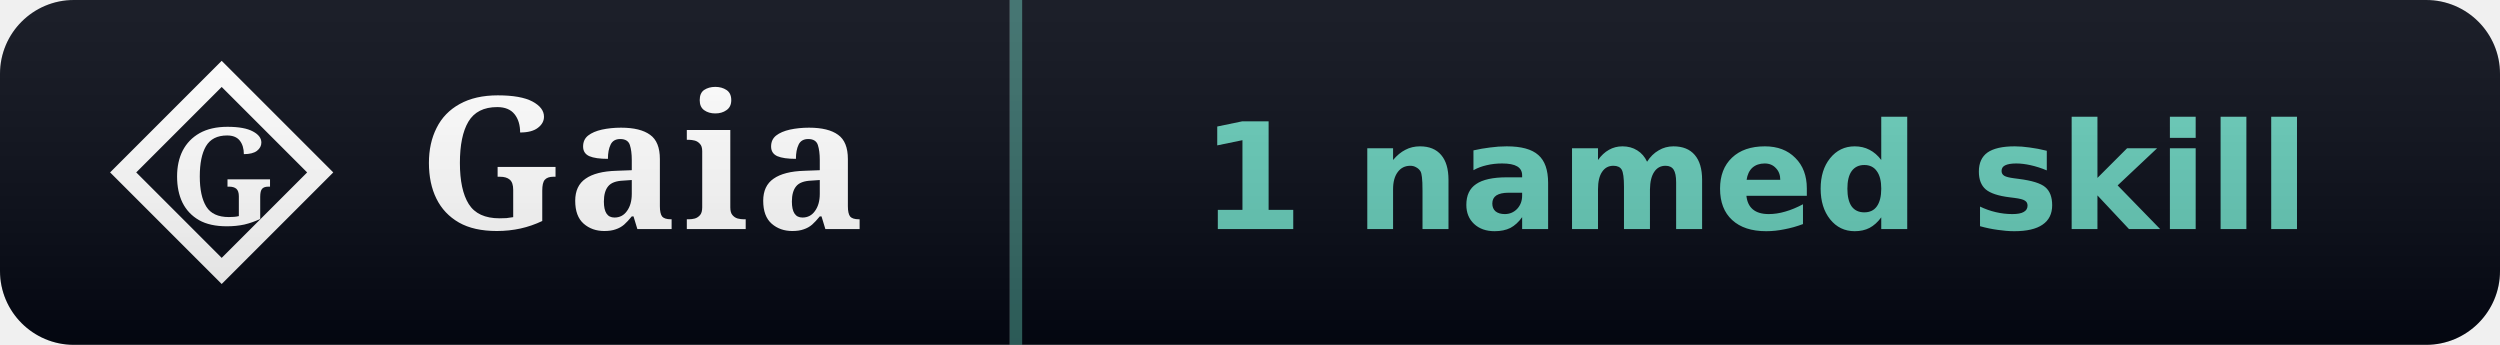
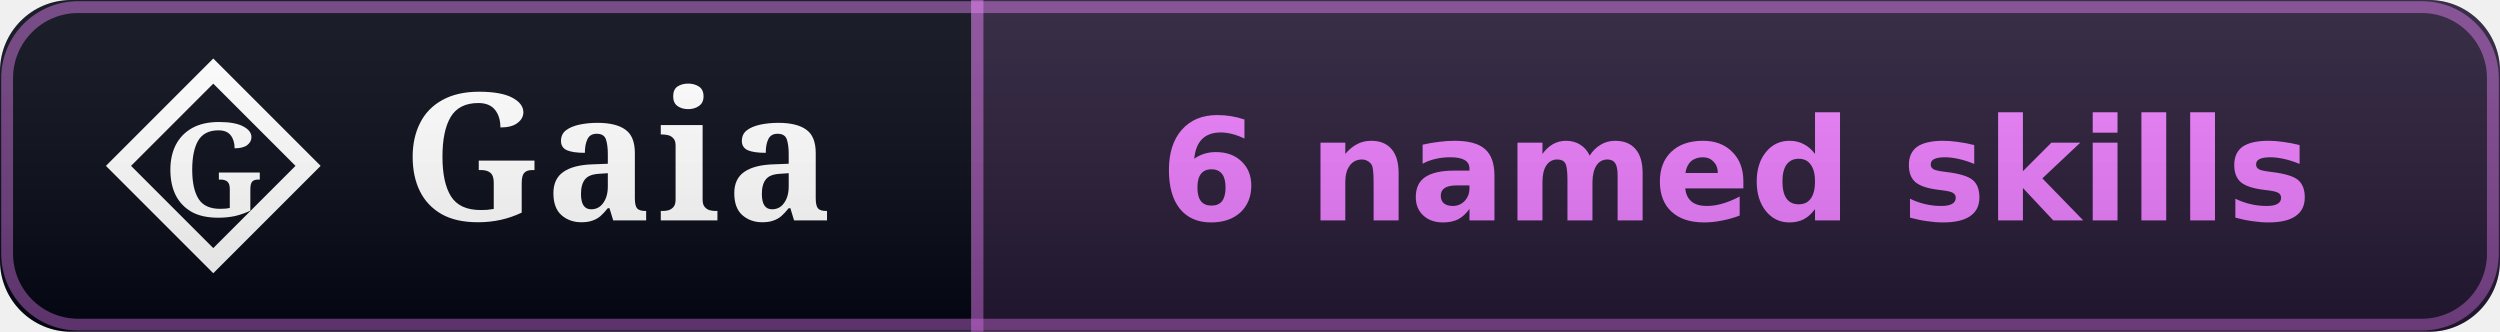
- <svg xmlns="http://www.w3.org/2000/svg" width="203" height="28" viewBox="0 0 203 28" role="img" aria-label="Gaia: 1 named skill">
+ <svg xmlns="http://www.w3.org/2000/svg" width="211" height="28" viewBox="0 0 211 28" role="img" aria-label="Gaia: 6 named skills">
  <linearGradient id="sh" x2="0" y2="100%">
    <stop offset="0" stop-color="#fff" stop-opacity=".10" />
    <stop offset="1" stop-opacity=".14" />
  </linearGradient>
  <clipPath id="rc">
-     <rect width="203" height="28" rx="6" fill="#fff" />
+     <rect width="211" height="28" rx="6" fill="#fff" />
  </clipPath>
  <g clip-path="url(#rc)">
    <rect width="82" height="28" fill="#030712" />
-     <rect x="82.0" width="121.0" height="28" fill="#030712" />
-     <rect x="82.0" width="1" height="28" fill="rgba(99,202,183,0.5)" />
+     <rect x="82.0" width="129.0" height="28" fill="#030712" />
+     <rect x="82.0" width="129.0" height="28" fill="rgba(232,121,249,0.14)" />
+     <rect x="82.0" width="1" height="28" fill="rgba(232,121,249,0.5)" />
    <path d="M 18 6 L 26 14 L 18 22 L 10 14 Z" fill="none" stroke="#ffffff" stroke-width="1.5" stroke-linejoin="miter" />
    <text x="18" y="14" font-family="EB Garamond, Georgia, serif" font-weight="600" font-size="11" fill="#ffffff" text-anchor="middle" dominant-baseline="central">G</text>
    <text x="34" y="18.6" font-family="EB Garamond, Georgia, serif" font-size="15" font-weight="600" fill="#fff" letter-spacing="0.5">Gaia</text>
-     <text x="142.5" y="18.6" font-family="Verdana,DejaVu Sans,sans-serif" font-size="12" font-weight="700" text-anchor="middle" fill="#63cab7">1 named skill</text>
-     <rect width="203" height="28" fill="url(#sh)" />
+     <text x="146.5" y="18.6" font-family="Verdana,DejaVu Sans,sans-serif" font-size="12" font-weight="700" text-anchor="middle" fill="#e879f9">6 named skills</text>
+     <rect x="0.6" y="0.6" width="209.8" height="26.8" fill="none" stroke="rgba(232,121,249,0.45)" stroke-width="1" rx="6" />
+     <rect width="211" height="28" fill="url(#sh)" />
  </g>
</svg>
